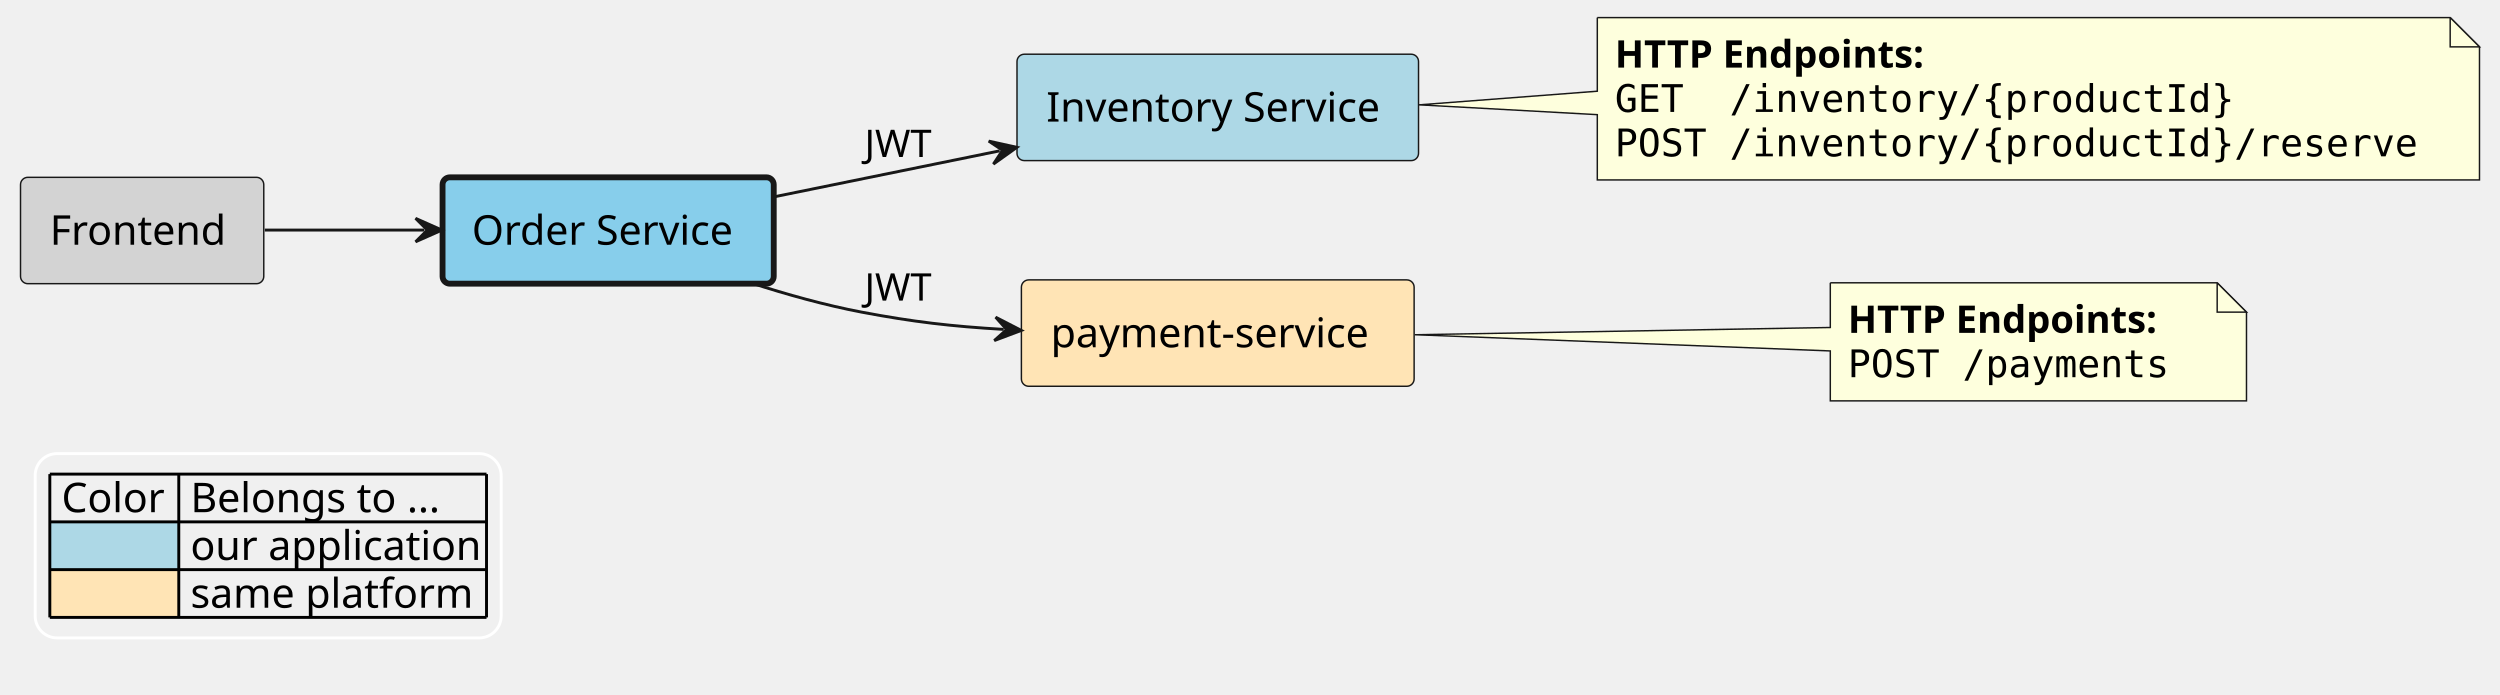
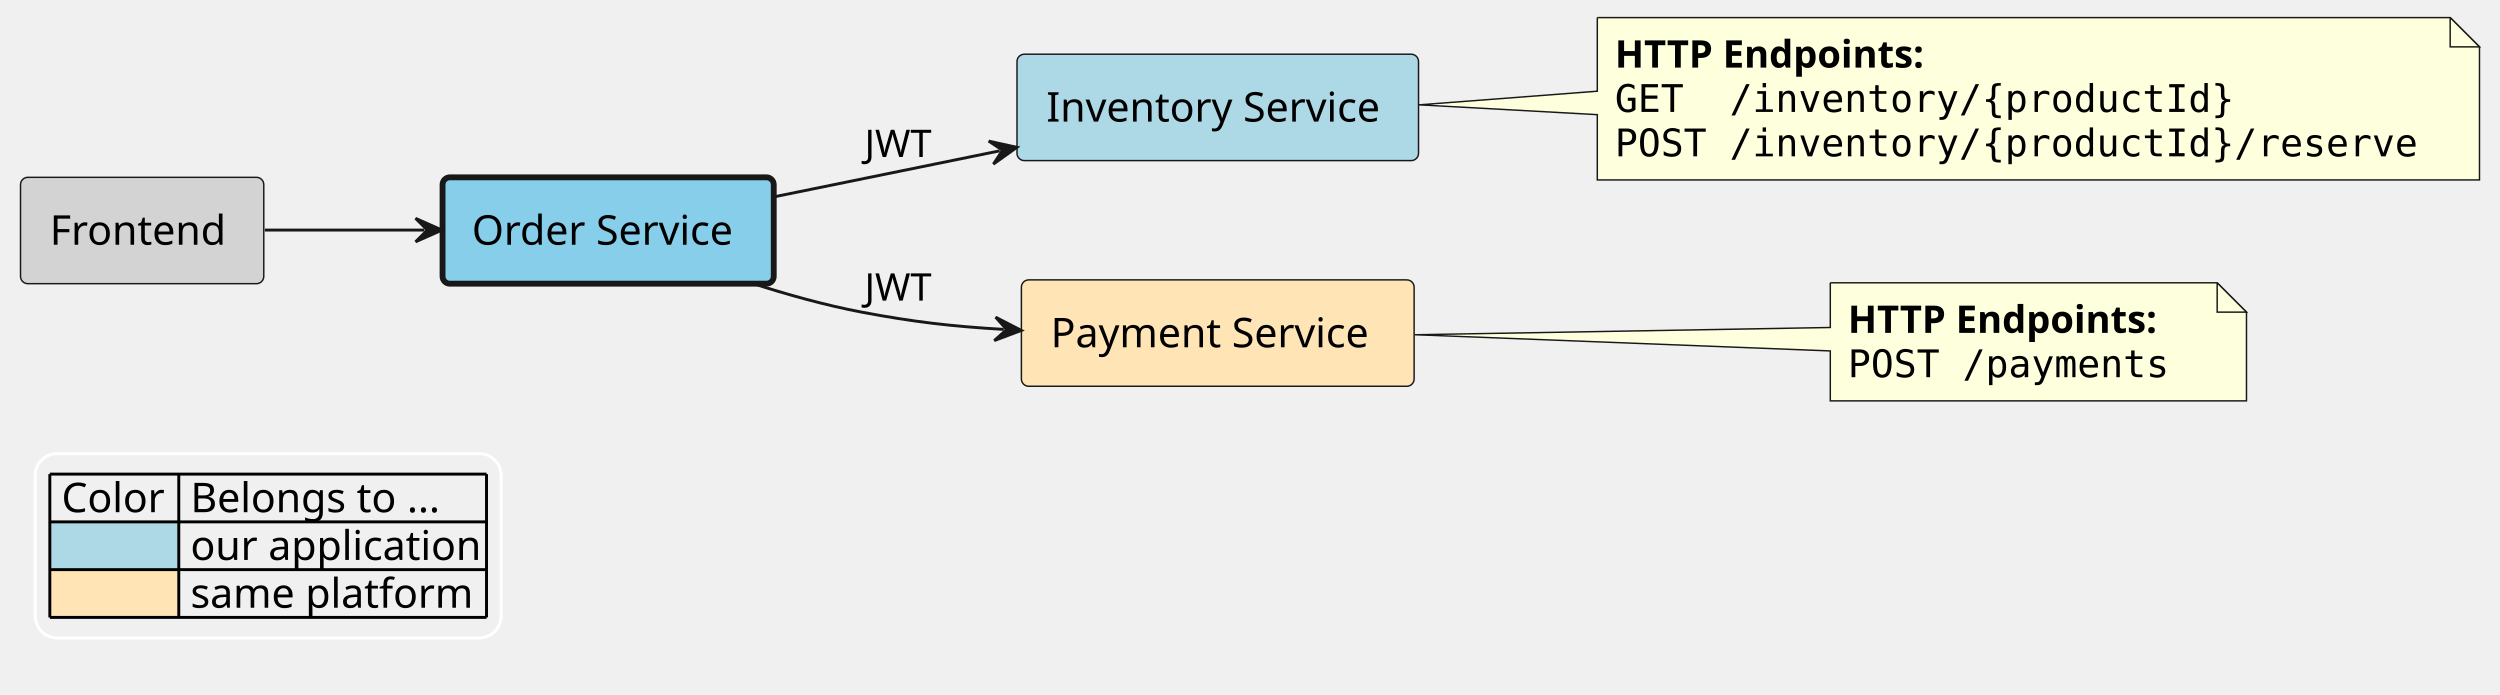
<svg xmlns="http://www.w3.org/2000/svg" contentStyleType="text/css" height="237px" preserveAspectRatio="none" style="width:853px;height:237px;background:#FFFFFF;" version="1.1" viewBox="0 0 853 237" width="853px" zoomAndPan="magnify">
  <defs />
  <g>
    <g id="elem_platform__application__frontend">
      <rect fill="#D3D3D3" height="36.297" rx="2.5" ry="2.5" style="stroke:#181818;stroke-width:0.5;" width="83" x="7" y="60.5" />
      <text fill="#000000" font-family="sans-serif" font-size="14" lengthAdjust="spacing" textLength="63" x="17" y="83.495">Frontend</text>
    </g>
    <g id="elem_platform__application__order_service">
      <rect fill="#87CEEB" height="36.297" rx="2.5" ry="2.5" style="stroke:#181818;stroke-width:2.0;" width="113" x="151" y="60.5" />
      <text fill="#000000" font-family="sans-serif" font-size="14" lengthAdjust="spacing" textLength="93" x="161" y="83.495">Order Service</text>
    </g>
    <g id="elem_platform__application__inventory_service">
      <rect fill="#ADD8E6" height="36.297" rx="2.5" ry="2.5" style="stroke:#181818;stroke-width:0.5;" width="137" x="347" y="18.5" />
      <text fill="#000000" font-family="sans-serif" font-size="14" lengthAdjust="spacing" textLength="117" x="357" y="41.495">Inventory Service</text>
    </g>
    <g id="elem_GMN5">
      <path d="M545,6 L545,31.12 L484.15,35.77 L545,39.12 L545,61.398 A0,0 0 0 0 545,61.398 L846,61.398 A0,0 0 0 0 846,61.398 L846,16 L836,6 L545,6 A0,0 0 0 0 545,6 " fill="#FEFFDD" style="stroke:#181818;stroke-width:0.5;" />
      <path d="M836,6 L836,16 L846,16 L836,6 " fill="#FEFFDD" style="stroke:#181818;stroke-width:0.5;" />
      <text fill="#000000" font-family="sans-serif" font-size="13" font-weight="bold" lengthAdjust="spacing" textLength="121" x="551" y="23.067">HTTP Endpoints:</text>
      <text fill="#000000" font-family="monospace" font-size="13" lengthAdjust="spacing" textLength="216" x="551" y="38.2">GET  /inventory/{productId}</text>
      <text fill="#000000" font-family="monospace" font-size="13" lengthAdjust="spacing" textLength="280" x="551" y="53.333">POST /inventory/{productId}/reserve</text>
    </g>
-     <g id="elem_payment_service">
+     <g id="elem_platform__payment_service">
      <rect fill="#FFE4B5" height="36.297" rx="2.5" ry="2.5" style="stroke:#181818;stroke-width:0.5;" width="134" x="348.5" y="95.5" />
-       <text fill="#000000" font-family="sans-serif" font-size="14" lengthAdjust="spacing" textLength="114" x="358.5" y="118.495">payment-service</text>
+       <text fill="#000000" font-family="sans-serif" font-size="14" lengthAdjust="spacing" textLength="114" x="358.5" y="118.495">Payment Service</text>
    </g>
    <g id="elem_GMN9">
      <path d="M624.5,96.5 L624.5,111.74 L482.73,114.21 L624.5,119.74 L624.5,136.766 A0,0 0 0 0 624.5,136.766 L766.5,136.766 A0,0 0 0 0 766.5,136.766 L766.5,106.5 L756.5,96.5 L624.5,96.5 A0,0 0 0 0 624.5,96.5 " fill="#FEFFDD" style="stroke:#181818;stroke-width:0.5;" />
      <path d="M756.5,96.5 L756.5,106.5 L766.5,106.5 L756.5,96.5 " fill="#FEFFDD" style="stroke:#181818;stroke-width:0.5;" />
      <text fill="#000000" font-family="sans-serif" font-size="13" font-weight="bold" lengthAdjust="spacing" textLength="121" x="630.5" y="113.567">HTTP Endpoints:</text>
      <text fill="#000000" font-family="monospace" font-size="13" lengthAdjust="spacing" textLength="112" x="630.5" y="128.7">POST /payments</text>
    </g>
    <g id="link_platform__application__frontend_platform__application__order_service">
      <path d="M90.34,78.5 C108.78,78.5 124.86,78.5 144.79,78.5 " fill="none" id="platform__application__frontend-to-platform__application__order_service" style="stroke:#181818;stroke-width:1.0;" />
      <polygon fill="#181818" points="150.79,78.5,141.79,74.5,145.79,78.5,141.79,82.5,150.79,78.5" style="stroke:#181818;stroke-width:1.0;" />
    </g>
-     <g id="link_platform__application__order_service_payment_service">
-       <path d="M256.31,96.56 C268.45,100.48 281.57,104.14 294,106.5 C311.5,109.82 324.67,111.35 342.47,112.39 " fill="none" id="platform__application__order_service-to-payment_service" style="stroke:#181818;stroke-width:1.0;" />
+     <g id="link_platform__application__order_service_platform__payment_service">
+       <path d="M256.31,96.56 C268.45,100.48 281.57,104.14 294,106.5 C311.5,109.82 324.67,111.35 342.47,112.39 " fill="none" id="platform__application__order_service-to-platform__payment_service" style="stroke:#181818;stroke-width:1.0;" />
      <polygon fill="#181818" points="348.46,112.74,339.709,108.222,343.469,112.448,339.242,116.208,348.46,112.74" style="stroke:#181818;stroke-width:1.0;" />
      <text fill="#000000" font-family="sans-serif" font-size="13" lengthAdjust="spacing" textLength="21" x="295" y="102.567">JWT</text>
    </g>
    <g id="link_platform__application__order_service_platform__application__inventory_service">
      <path d="M264.25,67.13 C289.75,61.94 314.301,56.928 341.091,51.468 " fill="none" id="platform__application__order_service-to-platform__application__inventory_service" style="stroke:#181818;stroke-width:1.0;" />
      <polygon fill="#181818" points="346.97,50.27,337.353,48.148,342.071,51.269,338.95,55.987,346.97,50.27" style="stroke:#181818;stroke-width:1.0;" />
      <text fill="#000000" font-family="sans-serif" font-size="13" lengthAdjust="spacing" textLength="21" x="295" y="53.567">JWT</text>
    </g>
    <rect fill="none" height="62.891" id="_legend" rx="7.5" ry="7.5" style="stroke:#FFFFFF;stroke-width:1.0;" width="159" x="12" y="154.766" />
    <text fill="#000000" font-family="sans-serif" font-size="14" lengthAdjust="spacing" textLength="36" x="21" y="174.761">Color</text>
    <text fill="#000000" font-family="sans-serif" font-size="14" lengthAdjust="spacing" textLength="91" x="65" y="174.761">Belongs to ...</text>
    <rect fill="#ADD8E6" height="16.297" style="stroke:none;stroke-width:1.0;" width="44" x="17" y="178.062" />
    <text fill="#000000" font-family="sans-serif" font-size="14" lengthAdjust="spacing" textLength="4" x="17" y="191.058"> </text>
    <text fill="#000000" font-family="sans-serif" font-size="14" lengthAdjust="spacing" textLength="101" x="65" y="191.058">our application</text>
    <rect fill="#FFE4B5" height="16.297" style="stroke:none;stroke-width:1.0;" width="44" x="17" y="194.359" />
    <text fill="#000000" font-family="sans-serif" font-size="14" lengthAdjust="spacing" textLength="4" x="17" y="207.355"> </text>
    <text fill="#000000" font-family="sans-serif" font-size="14" lengthAdjust="spacing" textLength="98" x="65" y="207.355">same platform</text>
    <line style="stroke:#000000;stroke-width:1.0;" x1="17" x2="166" y1="161.766" y2="161.766" />
    <line style="stroke:#000000;stroke-width:1.0;" x1="17" x2="166" y1="178.062" y2="178.062" />
    <line style="stroke:#000000;stroke-width:1.0;" x1="17" x2="166" y1="194.359" y2="194.359" />
    <line style="stroke:#000000;stroke-width:1.0;" x1="17" x2="166" y1="210.656" y2="210.656" />
    <line style="stroke:#000000;stroke-width:1.0;" x1="17" x2="17" y1="161.766" y2="210.656" />
    <line style="stroke:#000000;stroke-width:1.0;" x1="61" x2="61" y1="161.766" y2="210.656" />
    <line style="stroke:#000000;stroke-width:1.0;" x1="166" x2="166" y1="161.766" y2="210.656" />
  </g>
</svg>
